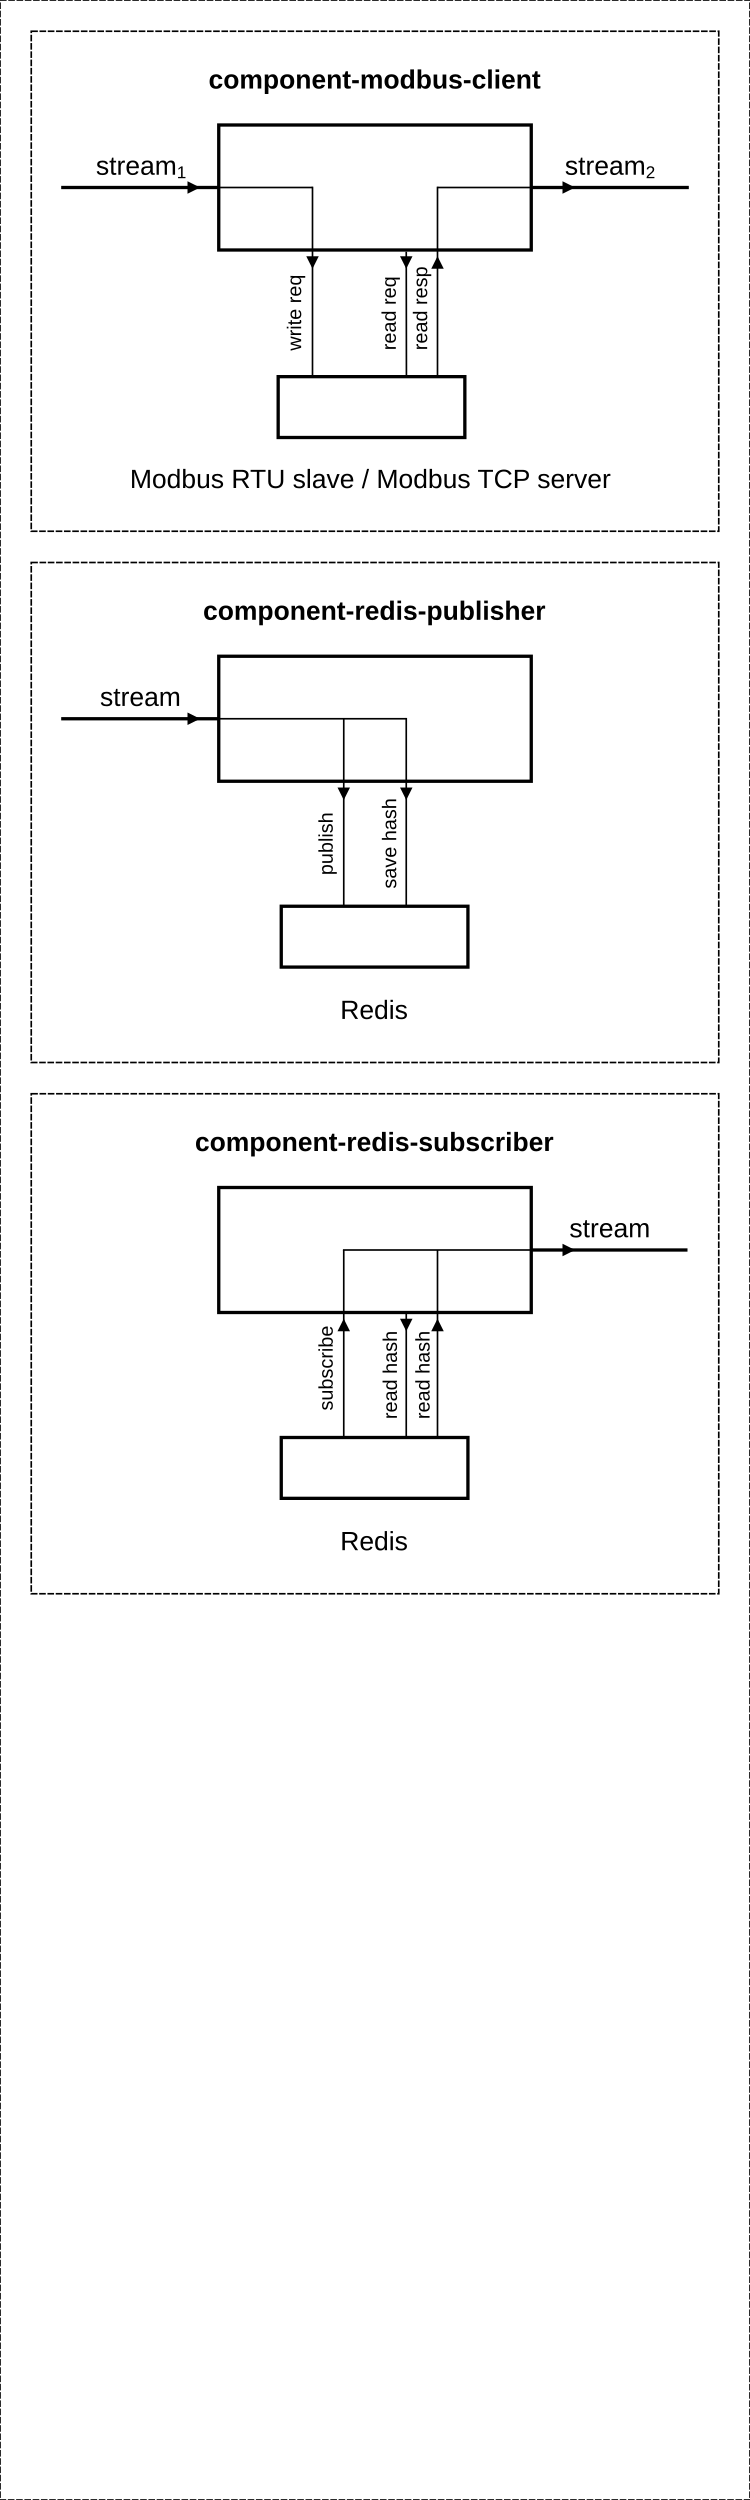
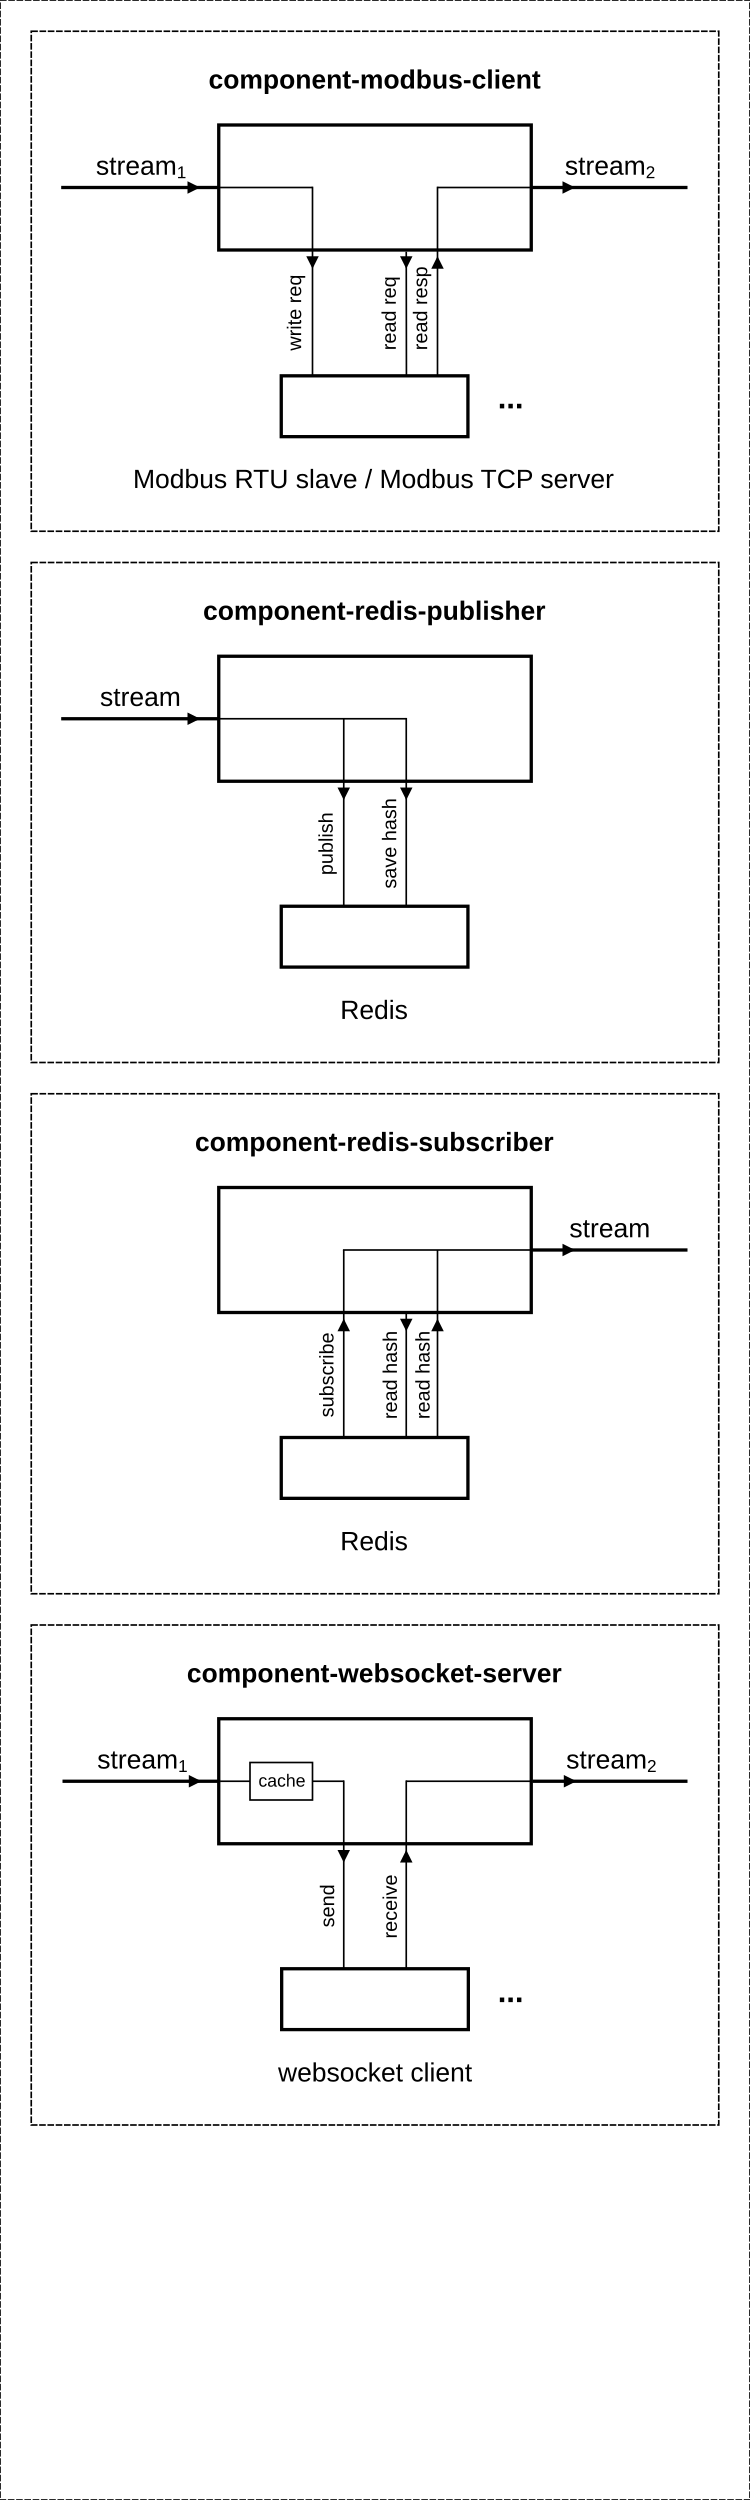
<svg xmlns="http://www.w3.org/2000/svg" width="120mm" height="400mm" viewBox="0 0 120 400" version="1.1" id="svg1">
  <defs id="defs1" />
  <g id="layer2">
    <rect style="display:inline;fill:#ffffff;fill-opacity:1;stroke:#000000;stroke-width:0.265;stroke-dasharray:1.058, 0.265;stroke-dashoffset:0" id="rect4" width="120" height="400" x="0" y="0" />
  </g>
  <g id="layer1">
    <rect style="fill:none;stroke:#000000;stroke-width:0.529;stroke-dasharray:none;stroke-opacity:1" id="rect8" width="50" height="20" x="35" y="20" />
    <text xml:space="preserve" style="font-size:3.175px;fill:#000000;fill-opacity:1;stroke:none;stroke-width:0.265;stroke-dasharray:none;stroke-opacity:1" x="33.363" y="14.165" id="text8">
      <tspan id="tspan8" style="font-style:normal;font-variant:normal;font-weight:bold;font-stretch:normal;font-size:4.233px;font-family:Arial;-inkscape-font-specification:'Arial, Bold';font-variant-ligatures:normal;font-variant-caps:normal;font-variant-numeric:normal;font-variant-east-asian:normal;fill:#000000;fill-opacity:1;stroke:none;stroke-width:0.265;stroke-dasharray:none" x="33.363" y="14.165">component-modbus-client</tspan>
      <tspan style="fill:#000000;fill-opacity:1;stroke:none;stroke-width:0.265;stroke-dasharray:none" x="33.363" y="18.54" id="tspan9" />
    </text>
    <path style="fill:none;stroke:#000000;stroke-width:0.265;stroke-dasharray:none;stroke-opacity:1" d="m 65,40.266 0.028,19.997" id="path8-6" />
-     <rect style="fill:none;stroke:#000000;stroke-width:0.529;stroke-dasharray:none;stroke-opacity:1" id="rect8-0" width="29.868" height="9.735" x="44.507" y="60.265" />
+     <rect style="fill:none;stroke:#000000;stroke-width:0.529;stroke-dasharray:none;stroke-opacity:1" id="rect8-0" width="29.868" height="9.735" x="45" y="60.132" />
    <path style="fill:#000000;fill-opacity:1;stroke:none;stroke-width:0.265;stroke-dasharray:none;stroke-opacity:1" d="m 30,29 2,1 -2,1 z" id="path10" />
    <path style="fill:none;stroke:#000000;stroke-width:0.265;stroke-dasharray:none;stroke-opacity:1" d="M 70,29.868 V 60.265" id="path8-6-9" />
-     <path style="fill:#000000;fill-opacity:1;stroke:#000000;stroke-width:0.529;stroke-dasharray:none;stroke-opacity:1" d="m 85,30 h 25.21" id="path11" />
+     <path style="fill:#000000;fill-opacity:1;stroke:#000000;stroke-width:0.529;stroke-dasharray:none;stroke-opacity:1" d="m 85,30 h 25" id="path11" />
    <path style="fill:#000000;fill-opacity:1;stroke:#000000;stroke-width:0.529;stroke-dasharray:none;stroke-opacity:1" d="M 9.79,30 H 35" id="path11-8" />
    <path style="fill:#000000;fill-opacity:1;stroke:#000000;stroke-width:0.265;stroke-dasharray:none;stroke-opacity:1" d="m 35,30 h 15" id="path11-8-3" />
    <path style="fill:#000000;fill-opacity:1;stroke:none;stroke-width:0.265;stroke-dasharray:none;stroke-opacity:1" d="m 90,29 2,1 -2,1 z" id="path10-2" />
    <path style="fill:none;stroke:#000000;stroke-width:0.265;stroke-dasharray:none;stroke-opacity:1" d="m 50,29.868 -10e-7,30.397" id="path8-6-0" />
-     <text xml:space="preserve" style="font-size:3.175px;fill:#000000;fill-opacity:1;stroke:none;stroke-width:0.265;stroke-dasharray:none;stroke-opacity:1" x="20.786" y="78.082" id="text8-2">
-       <tspan style="font-style:normal;font-variant:normal;font-weight:normal;font-stretch:normal;font-size:4.233px;font-family:Arial;-inkscape-font-specification:'Arial, Normal';font-variant-ligatures:normal;font-variant-caps:normal;font-variant-numeric:normal;font-variant-east-asian:normal;fill:#000000;fill-opacity:1;stroke:none;stroke-width:0.265;stroke-dasharray:none" x="20.786" y="78.082" id="tspan9-5">Modbus RTU slave / Modbus TCP server</tspan>
+     <text xml:space="preserve" style="font-size:3.175px;fill:#000000;fill-opacity:1;stroke:none;stroke-width:0.265;stroke-dasharray:none;stroke-opacity:1" x="21.28" y="78.082" id="text8-2">
+       <tspan style="font-style:normal;font-variant:normal;font-weight:normal;font-stretch:normal;font-size:4.233px;font-family:Arial;-inkscape-font-specification:'Arial, Normal';font-variant-ligatures:normal;font-variant-caps:normal;font-variant-numeric:normal;font-variant-east-asian:normal;fill:#000000;fill-opacity:1;stroke:none;stroke-width:0.265;stroke-dasharray:none" x="21.28" y="78.082" id="tspan9-5">Modbus RTU slave / Modbus TCP server</tspan>
    </text>
    <text xml:space="preserve" style="font-size:3.175px;fill:#000000;fill-opacity:1;stroke:none;stroke-width:0.265;stroke-dasharray:none;stroke-opacity:1" x="-56.11" y="48.179" id="text8-2-5" transform="rotate(-90)">
      <tspan style="font-style:normal;font-variant:normal;font-weight:normal;font-stretch:normal;font-size:3.175px;font-family:Arial;-inkscape-font-specification:'Arial, Normal';font-variant-ligatures:normal;font-variant-caps:normal;font-variant-numeric:normal;font-variant-east-asian:normal;fill:#000000;fill-opacity:1;stroke:none;stroke-width:0.265;stroke-dasharray:none" x="-56.11" y="48.179" id="tspan1-3">write req</tspan>
      <tspan style="fill:#000000;fill-opacity:1;stroke:none;stroke-width:0.265;stroke-dasharray:none" x="-56.11" y="52.185" id="tspan9-5-3" />
    </text>
    <text xml:space="preserve" style="font-size:3.175px;fill:#000000;fill-opacity:1;stroke:none;stroke-width:0.265;stroke-dasharray:none;stroke-opacity:1" x="-56.034" y="63.329" id="text8-2-5-6" transform="rotate(-90)">
      <tspan style="font-style:normal;font-variant:normal;font-weight:normal;font-stretch:normal;font-size:3.175px;font-family:Arial;-inkscape-font-specification:'Arial, Normal';font-variant-ligatures:normal;font-variant-caps:normal;font-variant-numeric:normal;font-variant-east-asian:normal;fill:#000000;fill-opacity:1;stroke:none;stroke-width:0.265;stroke-dasharray:none" x="-56.034" y="63.329" id="tspan1-3-4">read req</tspan>
      <tspan style="fill:#000000;fill-opacity:1;stroke:none;stroke-width:0.265;stroke-dasharray:none" x="-56.034" y="67.334" id="tspan9-5-3-6" />
    </text>
    <text xml:space="preserve" style="font-size:3.175px;fill:#000000;fill-opacity:1;stroke:none;stroke-width:0.265;stroke-dasharray:none;stroke-opacity:1" x="-56.034" y="68.341" id="text8-2-5-6-6" transform="rotate(-90)">
      <tspan style="font-style:normal;font-variant:normal;font-weight:normal;font-stretch:normal;font-size:3.175px;font-family:Arial;-inkscape-font-specification:'Arial, Normal';font-variant-ligatures:normal;font-variant-caps:normal;font-variant-numeric:normal;font-variant-east-asian:normal;fill:#000000;fill-opacity:1;stroke:none;stroke-width:0.265;stroke-dasharray:none" x="-56.034" y="68.341" id="tspan1-3-4-6">read resp</tspan>
      <tspan style="fill:#000000;fill-opacity:1;stroke:none;stroke-width:0.265;stroke-dasharray:none" x="-56.034" y="72.346" id="tspan9-5-3-6-0" />
    </text>
    <path style="fill:#000000;fill-opacity:1;stroke:#000000;stroke-width:0.265;stroke-dasharray:none;stroke-opacity:1" d="M 70,30 H 85" id="path11-8-3-2" />
    <path style="fill:#000000;fill-opacity:1;stroke:none;stroke-width:0.265;stroke-dasharray:none;stroke-opacity:1" d="m 51,41 -1,2 -1,-2 z" id="path10-0" />
    <path style="fill:#000000;fill-opacity:1;stroke:none;stroke-width:0.265;stroke-dasharray:none;stroke-opacity:1" d="m 66,41 -1,2 -1,-2 z" id="path10-0-5" />
    <path style="fill:#000000;fill-opacity:1;stroke:none;stroke-width:0.265;stroke-dasharray:none;stroke-opacity:1" d="m 71,43 -1,-2 -1,2 z" id="path10-0-4" />
    <text xml:space="preserve" style="font-size:3.175px;fill:#000000;fill-opacity:1;stroke:none;stroke-width:0.265;stroke-dasharray:none;stroke-opacity:1" x="15.348" y="27.962" id="text8-3">
      <tspan id="tspan8-7" style="font-style:normal;font-variant:normal;font-weight:normal;font-stretch:normal;font-size:4.233px;font-family:Arial;-inkscape-font-specification:'Arial, Normal';font-variant-ligatures:normal;font-variant-caps:normal;font-variant-numeric:normal;font-variant-east-asian:normal;fill:#000000;fill-opacity:1;stroke:none;stroke-width:0.265;stroke-dasharray:none" x="15.348" y="27.962">stream<tspan style="font-size:65%;baseline-shift:sub" id="tspan2">1</tspan>
      </tspan>
      <tspan style="fill:#000000;fill-opacity:1;stroke:none;stroke-width:0.265;stroke-dasharray:none" x="15.348" y="32.337" id="tspan9-3" />
    </text>
    <text xml:space="preserve" style="font-size:3.175px;fill:#000000;fill-opacity:1;stroke:none;stroke-width:0.265;stroke-dasharray:none;stroke-opacity:1" x="90.379" y="27.962" id="text8-3-9">
      <tspan style="font-style:normal;font-variant:normal;font-weight:normal;font-stretch:normal;font-size:4.233px;font-family:Arial;-inkscape-font-specification:'Arial, Normal';font-variant-ligatures:normal;font-variant-caps:normal;font-variant-numeric:normal;font-variant-east-asian:normal;fill:#000000;fill-opacity:1;stroke:none;stroke-width:0.265;stroke-dasharray:none" x="90.379" y="27.962" id="tspan9-3-2">stream<tspan style="font-size:65%;baseline-shift:sub" id="tspan3">2</tspan>
      </tspan>
    </text>
    <rect style="fill:none;stroke:#000000;stroke-width:0.265;stroke-dasharray:1.058, 0.265;stroke-dashoffset:0" id="rect3" width="110" height="80" x="5" y="5" />
    <rect style="fill:none;stroke:#000000;stroke-width:0.265;stroke-dasharray:1.058, 0.265;stroke-dashoffset:0" id="rect3-3" width="110" height="80" x="5" y="90" />
    <text xml:space="preserve" style="font-size:3.175px;fill:#000000;fill-opacity:1;stroke:none;stroke-width:0.265;stroke-dasharray:none;stroke-opacity:1" x="32.484" y="99.165" id="text8-6">
      <tspan style="font-style:normal;font-variant:normal;font-weight:bold;font-stretch:normal;font-size:4.233px;font-family:Arial;-inkscape-font-specification:'Arial, Bold';font-variant-ligatures:normal;font-variant-caps:normal;font-variant-numeric:normal;font-variant-east-asian:normal;fill:#000000;fill-opacity:1;stroke:none;stroke-width:0.265;stroke-dasharray:none" x="32.484" y="99.165" id="tspan9-7">component-redis-publisher</tspan>
    </text>
    <rect style="fill:none;stroke:#000000;stroke-width:0.529;stroke-dasharray:none;stroke-opacity:1" id="rect8-1" width="50" height="20" x="35" y="105" />
    <path style="fill:#000000;fill-opacity:1;stroke:none;stroke-width:0.265;stroke-dasharray:none;stroke-opacity:1" d="m 30,114 2,1 -2,1 z" id="path10-5" />
    <path style="fill:#000000;fill-opacity:1;stroke:#000000;stroke-width:0.529;stroke-dasharray:none;stroke-opacity:1" d="M 9.79,115 H 35" id="path11-8-0" />
    <text xml:space="preserve" style="font-size:3.175px;fill:#000000;fill-opacity:1;stroke:none;stroke-width:0.265;stroke-dasharray:none;stroke-opacity:1" x="15.997" y="112.95" id="text8-3-7">
      <tspan style="font-style:normal;font-variant:normal;font-weight:normal;font-stretch:normal;font-size:4.233px;font-family:Arial;-inkscape-font-specification:'Arial, Normal';font-variant-ligatures:normal;font-variant-caps:normal;font-variant-numeric:normal;font-variant-east-asian:normal;fill:#000000;fill-opacity:1;stroke:none;stroke-width:0.265;stroke-dasharray:none" x="15.997" y="112.95" id="tspan9-3-8">stream<tspan style="font-size:65%;baseline-shift:sub" id="tspan2-4" />
      </tspan>
    </text>
    <rect style="fill:none;stroke:#000000;stroke-width:0.529;stroke-dasharray:none;stroke-opacity:1" id="rect8-0-0" width="29.868" height="9.735" x="45" y="145" />
    <text xml:space="preserve" style="font-size:3.175px;fill:#000000;fill-opacity:1;stroke:none;stroke-width:0.265;stroke-dasharray:none;stroke-opacity:1" x="54.438" y="163.03" id="text8-2-8">
      <tspan style="font-style:normal;font-variant:normal;font-weight:normal;font-stretch:normal;font-size:4.233px;font-family:Arial;-inkscape-font-specification:'Arial, Normal';font-variant-ligatures:normal;font-variant-caps:normal;font-variant-numeric:normal;font-variant-east-asian:normal;fill:#000000;fill-opacity:1;stroke:none;stroke-width:0.265;stroke-dasharray:none" x="54.438" y="163.03" id="tspan9-5-36">Redis</tspan>
    </text>
    <path style="fill:#000000;fill-opacity:1;stroke:#000000;stroke-width:0.265;stroke-dasharray:none;stroke-opacity:1" d="M 35,115 H 65" id="path11-8-3-0" />
    <path style="fill:none;stroke:#000000;stroke-width:0.265;stroke-dasharray:none;stroke-opacity:1" d="M 55,115 55,145" id="path8-6-0-2" />
    <path style="fill:none;stroke:#000000;stroke-width:0.265;stroke-dasharray:none;stroke-opacity:1" d="m 65,114.871 -10e-7,30" id="path8-6-0-2-7" />
    <path style="fill:#000000;fill-opacity:1;stroke:none;stroke-width:0.265;stroke-dasharray:none;stroke-opacity:1" d="m 56,126 -1,2 -1,-2 z" id="path10-0-6" />
    <path style="fill:#000000;fill-opacity:1;stroke:none;stroke-width:0.265;stroke-dasharray:none;stroke-opacity:1" d="m 66,126 -1,2 -1,-2 z" id="path10-0-1" />
    <text xml:space="preserve" style="font-size:3.175px;fill:#000000;fill-opacity:1;stroke:none;stroke-width:0.265;stroke-dasharray:none;stroke-opacity:1" x="-140.028" y="53.229" id="text8-2-5-0" transform="rotate(-90)">
      <tspan style="font-style:normal;font-variant:normal;font-weight:normal;font-stretch:normal;font-size:3.175px;font-family:Arial;-inkscape-font-specification:'Arial, Normal';font-variant-ligatures:normal;font-variant-caps:normal;font-variant-numeric:normal;font-variant-east-asian:normal;fill:#000000;fill-opacity:1;stroke:none;stroke-width:0.265;stroke-dasharray:none" x="-140.028" y="53.229" id="tspan1-3-8">publish</tspan>
      <tspan style="fill:#000000;fill-opacity:1;stroke:none;stroke-width:0.265;stroke-dasharray:none" x="-140.028" y="57.234" id="tspan9-5-3-7" />
    </text>
    <text xml:space="preserve" style="font-size:3.175px;fill:#000000;fill-opacity:1;stroke:none;stroke-width:0.265;stroke-dasharray:none;stroke-opacity:1" x="-142.178" y="63.388" id="text8-2-5-0-1" transform="rotate(-90)">
      <tspan style="font-style:normal;font-variant:normal;font-weight:normal;font-stretch:normal;font-size:3.175px;font-family:Arial;-inkscape-font-specification:'Arial, Normal';font-variant-ligatures:normal;font-variant-caps:normal;font-variant-numeric:normal;font-variant-east-asian:normal;fill:#000000;fill-opacity:1;stroke:none;stroke-width:0.265;stroke-dasharray:none" x="-142.178" y="63.388" id="tspan1-3-8-3">save hash</tspan>
      <tspan style="fill:#000000;fill-opacity:1;stroke:none;stroke-width:0.265;stroke-dasharray:none" x="-142.178" y="67.394" id="tspan9-5-3-7-0" />
    </text>
    <rect style="fill:none;stroke:#000000;stroke-width:0.265;stroke-dasharray:1.058, 0.265;stroke-dashoffset:0" id="rect3-3-5" width="110" height="80" x="5" y="175" />
    <text xml:space="preserve" style="font-size:3.175px;fill:#000000;fill-opacity:1;stroke:none;stroke-width:0.265;stroke-dasharray:none;stroke-opacity:1" x="31.187" y="184.165" id="text8-6-4">
      <tspan style="font-style:normal;font-variant:normal;font-weight:bold;font-stretch:normal;font-size:4.233px;font-family:Arial;-inkscape-font-specification:'Arial, Bold';font-variant-ligatures:normal;font-variant-caps:normal;font-variant-numeric:normal;font-variant-east-asian:normal;fill:#000000;fill-opacity:1;stroke:none;stroke-width:0.265;stroke-dasharray:none" x="31.187" y="184.165" id="tspan9-7-0">component-redis-subscriber</tspan>
    </text>
-     <rect style="fill:none;stroke:#000000;stroke-width:0.529;stroke-dasharray:none;stroke-opacity:1" id="rect8-1-5" width="50" height="20" x="35" y="190" />
+     <path id="rect8-1-5" style="fill:none;stroke:#000000;stroke-width:0.529" d="m 35,190 h 50 v 20 H 35 Z" />
    <path style="fill:#000000;fill-opacity:1;stroke:none;stroke-width:0.265;stroke-dasharray:none;stroke-opacity:1" d="m 90,199 2,1 -2,1 z" id="path10-5-6" />
    <path style="fill:#000000;fill-opacity:1;stroke:#000000;stroke-width:0.529;stroke-dasharray:none;stroke-opacity:1" d="M 85,200 H 110" id="path11-8-0-5" />
    <text xml:space="preserve" style="font-size:3.175px;fill:#000000;fill-opacity:1;stroke:none;stroke-width:0.265;stroke-dasharray:none;stroke-opacity:1" x="91.102" y="197.962" id="text8-3-7-9">
      <tspan style="font-style:normal;font-variant:normal;font-weight:normal;font-stretch:normal;font-size:4.233px;font-family:Arial;-inkscape-font-specification:'Arial, Normal';font-variant-ligatures:normal;font-variant-caps:normal;font-variant-numeric:normal;font-variant-east-asian:normal;fill:#000000;fill-opacity:1;stroke:none;stroke-width:0.265;stroke-dasharray:none" x="91.102" y="197.962" id="tspan9-3-8-6">stream<tspan style="font-size:65%;baseline-shift:sub" id="tspan2-4-6" />
      </tspan>
    </text>
    <rect style="fill:none;stroke:#000000;stroke-width:0.529;stroke-dasharray:none;stroke-opacity:1" id="rect8-0-0-6" width="29.868" height="9.735" x="45" y="230" />
    <text xml:space="preserve" style="font-size:3.175px;fill:#000000;fill-opacity:1;stroke:none;stroke-width:0.265;stroke-dasharray:none;stroke-opacity:1" x="54.438" y="248.03" id="text8-2-8-4">
      <tspan style="font-style:normal;font-variant:normal;font-weight:normal;font-stretch:normal;font-size:4.233px;font-family:Arial;-inkscape-font-specification:'Arial, Normal';font-variant-ligatures:normal;font-variant-caps:normal;font-variant-numeric:normal;font-variant-east-asian:normal;fill:#000000;fill-opacity:1;stroke:none;stroke-width:0.265;stroke-dasharray:none" x="54.438" y="248.03" id="tspan9-5-36-5">Redis</tspan>
    </text>
    <path style="fill:#000000;fill-opacity:1;stroke:#000000;stroke-width:0.265;stroke-dasharray:none;stroke-opacity:1" d="M 54.868,200 H 85" id="path11-8-3-0-4" />
    <path style="fill:none;stroke:#000000;stroke-width:0.265;stroke-dasharray:none;stroke-opacity:1" d="m 55,200 -1e-6,30" id="path8-6-0-2-73" />
    <path style="fill:none;stroke:#000000;stroke-width:0.265;stroke-dasharray:none;stroke-opacity:1" d="m 70,200 -1e-6,30" id="path8-6-0-2-7-2" />
    <path style="fill:#000000;fill-opacity:1;stroke:none;stroke-width:0.265;stroke-dasharray:none;stroke-opacity:1" d="m 56,213 -1,-2 -1,2 z" id="path10-0-6-4" />
+     <path style="fill:#000000;fill-opacity:1;stroke:none;stroke-width:0.265;stroke-dasharray:none;stroke-opacity:1" d="m 56,296 -1,2 -1,-2 z" id="path10-0-6-4-0" />
+     <path style="fill:#000000;fill-opacity:1;stroke:none;stroke-width:0.265;stroke-dasharray:none;stroke-opacity:1" d="m 66,298 -1,-2 -1,2 z" id="path10-0-6-4-0-2" />
    <path style="fill:#000000;fill-opacity:1;stroke:none;stroke-width:0.265;stroke-dasharray:none;stroke-opacity:1" d="m 71,213 -1,-2 -1,2 z" id="path10-0-1-9" />
-     <text xml:space="preserve" style="font-size:3.175px;fill:#000000;fill-opacity:1;stroke:none;stroke-width:0.265;stroke-dasharray:none;stroke-opacity:1" x="-225.689" y="53.229" id="text8-2-5-0-8" transform="rotate(-90)">
-       <tspan style="font-style:normal;font-variant:normal;font-weight:normal;font-stretch:normal;font-size:3.175px;font-family:Arial;-inkscape-font-specification:'Arial, Normal';font-variant-ligatures:normal;font-variant-caps:normal;font-variant-numeric:normal;font-variant-east-asian:normal;fill:#000000;fill-opacity:1;stroke:none;stroke-width:0.265;stroke-dasharray:none" x="-225.689" y="53.229" id="tspan1-3-8-9">subscribe</tspan>
-       <tspan style="fill:#000000;fill-opacity:1;stroke:none;stroke-width:0.265;stroke-dasharray:none" x="-225.689" y="57.234" id="tspan9-5-3-7-1" />
+     <text xml:space="preserve" style="font-size:3.175px;fill:#000000;fill-opacity:1;stroke:none;stroke-width:0.265;stroke-dasharray:none;stroke-opacity:1" x="-226.777" y="53.352" id="text8-2-5-0-8" transform="rotate(-90)">
+       <tspan style="font-style:normal;font-variant:normal;font-weight:normal;font-stretch:normal;font-size:3.175px;font-family:Arial;-inkscape-font-specification:'Arial, Normal';font-variant-ligatures:normal;font-variant-caps:normal;font-variant-numeric:normal;font-variant-east-asian:normal;fill:#000000;fill-opacity:1;stroke:none;stroke-width:0.265;stroke-dasharray:none" x="-226.777" y="53.352" id="tspan1-3-8-9">subscribe</tspan>
+       <tspan style="fill:#000000;fill-opacity:1;stroke:none;stroke-width:0.265;stroke-dasharray:none" x="-226.777" y="57.357" id="tspan9-5-3-7-1" />
    </text>
    <text xml:space="preserve" style="font-size:3.175px;fill:#000000;fill-opacity:1;stroke:none;stroke-width:0.265;stroke-dasharray:none;stroke-opacity:1" x="-227.056" y="63.504" id="text8-2-5-0-1-8" transform="rotate(-90)">
      <tspan style="font-style:normal;font-variant:normal;font-weight:normal;font-stretch:normal;font-size:3.175px;font-family:Arial;-inkscape-font-specification:'Arial, Normal';font-variant-ligatures:normal;font-variant-caps:normal;font-variant-numeric:normal;font-variant-east-asian:normal;fill:#000000;fill-opacity:1;stroke:none;stroke-width:0.265;stroke-dasharray:none" x="-227.056" y="63.504" id="tspan1-3-8-3-7">read hash</tspan>
      <tspan style="fill:#000000;fill-opacity:1;stroke:none;stroke-width:0.265;stroke-dasharray:none" x="-227.056" y="67.51" id="tspan9-5-3-7-0-5" />
    </text>
    <path style="fill:none;stroke:#000000;stroke-width:0.265;stroke-dasharray:none;stroke-opacity:1" d="M 65,210 65,230" id="path8-6-0-2-7-2-8" />
    <text xml:space="preserve" style="font-size:3.175px;fill:#000000;fill-opacity:1;stroke:none;stroke-width:0.265;stroke-dasharray:none;stroke-opacity:1" x="-227.056" y="68.731" id="text8-2-5-0-1-8-9" transform="rotate(-90)">
      <tspan style="font-style:normal;font-variant:normal;font-weight:normal;font-stretch:normal;font-size:3.175px;font-family:Arial;-inkscape-font-specification:'Arial, Normal';font-variant-ligatures:normal;font-variant-caps:normal;font-variant-numeric:normal;font-variant-east-asian:normal;fill:#000000;fill-opacity:1;stroke:none;stroke-width:0.265;stroke-dasharray:none" x="-227.056" y="68.731" id="tspan1-3-8-3-7-7">read hash</tspan>
      <tspan style="fill:#000000;fill-opacity:1;stroke:none;stroke-width:0.265;stroke-dasharray:none" x="-227.056" y="72.737" id="tspan9-5-3-7-0-5-2" />
    </text>
    <path style="fill:#000000;fill-opacity:1;stroke:none;stroke-width:0.265;stroke-dasharray:none;stroke-opacity:1" d="m 66,211 -1,2 -1,-2 z" id="path10-0-1-9-8" />
+     <rect style="fill:none;stroke:#000000;stroke-width:0.265;stroke-dasharray:1.058, 0.265;stroke-dashoffset:0" id="rect3-3-5-5" width="110" height="80" x="5" y="260" />
+     <text xml:space="preserve" style="font-size:3.175px;fill:#000000;fill-opacity:1;stroke:none;stroke-width:0.265;stroke-dasharray:none;stroke-opacity:1" x="29.89" y="269.165" id="text8-6-4-7">
+       <tspan style="font-style:normal;font-variant:normal;font-weight:bold;font-stretch:normal;font-size:4.233px;font-family:Arial;-inkscape-font-specification:'Arial, Bold';font-variant-ligatures:normal;font-variant-caps:normal;font-variant-numeric:normal;font-variant-east-asian:normal;fill:#000000;fill-opacity:1;stroke:none;stroke-width:0.265;stroke-dasharray:none" x="29.89" y="269.165" id="tspan9-7-0-4">component-websocket-server</tspan>
+     </text>
+     <path id="rect8-1-5-2" style="fill:none;stroke:#000000;stroke-width:0.529" d="m 35,275 h 50 v 20 H 35 Z" />
+     <path style="fill:#000000;fill-opacity:1;stroke:none;stroke-width:0.265;stroke-dasharray:none;stroke-opacity:1" d="m 30.21,284 2,1 -2,1 z" id="path10-3" />
+     <path style="fill:#000000;fill-opacity:1;stroke:#000000;stroke-width:0.529;stroke-dasharray:none;stroke-opacity:1" d="M 85.21,285 H 110" id="path11-1" />
+     <path style="fill:#000000;fill-opacity:1;stroke:#000000;stroke-width:0.529;stroke-dasharray:none;stroke-opacity:1" d="M 10,285 H 35.21" id="path11-8-9" />
+     <path style="fill:#000000;fill-opacity:1;stroke:#000000;stroke-width:0.265;stroke-dasharray:none;stroke-opacity:1" d="M 35.21,285 H 55" id="path11-8-3-5" />
+     <path style="fill:#000000;fill-opacity:1;stroke:none;stroke-width:0.265;stroke-dasharray:none;stroke-opacity:1" d="m 90.21,284 2,1 -2,1 z" id="path10-2-3" />
+     <path style="fill:#000000;fill-opacity:1;stroke:#000000;stroke-width:0.265;stroke-dasharray:none;stroke-opacity:1" d="m 65,285 h 20.21" id="path11-8-3-2-6" />
+     <text xml:space="preserve" style="font-size:3.175px;fill:#000000;fill-opacity:1;stroke:none;stroke-width:0.265;stroke-dasharray:none;stroke-opacity:1" x="15.559" y="282.962" id="text8-3-3">
+       <tspan id="tspan8-7-4" style="font-style:normal;font-variant:normal;font-weight:normal;font-stretch:normal;font-size:4.233px;font-family:Arial;-inkscape-font-specification:'Arial, Normal';font-variant-ligatures:normal;font-variant-caps:normal;font-variant-numeric:normal;font-variant-east-asian:normal;fill:#000000;fill-opacity:1;stroke:none;stroke-width:0.265;stroke-dasharray:none" x="15.559" y="282.962">stream<tspan style="font-size:65%;baseline-shift:sub" id="tspan2-6">1</tspan>
+       </tspan>
+       <tspan style="fill:#000000;fill-opacity:1;stroke:none;stroke-width:0.265;stroke-dasharray:none" x="15.559" y="287.337" id="tspan9-3-25" />
+     </text>
+     <text xml:space="preserve" style="font-size:3.175px;fill:#000000;fill-opacity:1;stroke:none;stroke-width:0.265;stroke-dasharray:none;stroke-opacity:1" x="90.589" y="282.962" id="text8-3-9-3">
+       <tspan style="font-style:normal;font-variant:normal;font-weight:normal;font-stretch:normal;font-size:4.233px;font-family:Arial;-inkscape-font-specification:'Arial, Normal';font-variant-ligatures:normal;font-variant-caps:normal;font-variant-numeric:normal;font-variant-east-asian:normal;fill:#000000;fill-opacity:1;stroke:none;stroke-width:0.265;stroke-dasharray:none" x="90.589" y="282.962" id="tspan9-3-2-9">stream<tspan style="font-size:65%;baseline-shift:sub" id="tspan3-9">2</tspan>
+       </tspan>
+     </text>
+     <rect style="fill:none;stroke:#000000;stroke-width:0.529;stroke-dasharray:none;stroke-opacity:1" id="rect8-0-0-6-4" width="29.868" height="9.735" x="45.066" y="315" />
+     <text xml:space="preserve" style="font-size:3.175px;fill:#000000;fill-opacity:1;stroke:none;stroke-width:0.265;stroke-dasharray:none;stroke-opacity:1" x="44.48" y="333.03" id="text8-2-8-4-9">
+       <tspan style="font-style:normal;font-variant:normal;font-weight:normal;font-stretch:normal;font-size:4.233px;font-family:Arial;-inkscape-font-specification:'Arial, Normal';font-variant-ligatures:normal;font-variant-caps:normal;font-variant-numeric:normal;font-variant-east-asian:normal;fill:#000000;fill-opacity:1;stroke:none;stroke-width:0.265;stroke-dasharray:none" x="44.48" y="333.03" id="tspan9-5-36-5-4">websocket client</tspan>
+     </text>
+     <path style="fill:none;stroke:#000000;stroke-width:0.265;stroke-dasharray:none;stroke-opacity:1" d="M 55,284.868 55,315" id="path8-6-0-2-73-4" />
+     <path style="fill:none;stroke:#000000;stroke-width:0.265;stroke-dasharray:none;stroke-opacity:1" d="m 65,284.868 -10e-7,30.132" id="path8-6-0-2-73-4-3" />
+     <text xml:space="preserve" style="font-size:3.175px;fill:#000000;fill-opacity:1;stroke:none;stroke-width:0.265;stroke-dasharray:none;stroke-opacity:1" x="79.645" y="320.339" id="text8-2-8-4-9-3">
+       <tspan style="font-style:normal;font-variant:normal;font-weight:bold;font-stretch:normal;font-size:4.939px;font-family:Arial;-inkscape-font-specification:'Arial, Bold';font-variant-ligatures:normal;font-variant-caps:normal;font-variant-numeric:normal;font-variant-east-asian:normal;fill:#000000;fill-opacity:1;stroke:none;stroke-width:0.265;stroke-dasharray:none" x="79.645" y="320.339" id="tspan9-5-36-5-4-5">...</tspan>
+     </text>
+     <text xml:space="preserve" style="font-size:3.175px;fill:#000000;fill-opacity:1;stroke:none;stroke-width:0.265;stroke-dasharray:none;stroke-opacity:1" x="79.645" y="65.339" id="text8-2-8-4-9-3-2">
+       <tspan style="font-style:normal;font-variant:normal;font-weight:bold;font-stretch:normal;font-size:4.939px;font-family:Arial;-inkscape-font-specification:'Arial, Bold';font-variant-ligatures:normal;font-variant-caps:normal;font-variant-numeric:normal;font-variant-east-asian:normal;fill:#000000;fill-opacity:1;stroke:none;stroke-width:0.265;stroke-dasharray:none" x="79.645" y="65.339" id="tspan9-5-36-5-4-5-5">...</tspan>
+     </text>
+     <rect style="fill:#ffffff;fill-opacity:1;stroke:#000000;stroke-width:0.265;stroke-dasharray:none;stroke-dashoffset:0" id="rect5" width="10" height="6" x="40" y="282" />
+     <text xml:space="preserve" style="font-size:3.175px;fill:#000000;fill-opacity:1;stroke:none;stroke-width:0.265;stroke-dasharray:none;stroke-opacity:1" x="41.343" y="285.861" id="text8-3-3-2">
+       <tspan id="tspan8-7-4-4" style="font-style:normal;font-variant:normal;font-weight:normal;font-stretch:normal;font-size:2.822px;font-family:Arial;-inkscape-font-specification:'Arial, Normal';font-variant-ligatures:normal;font-variant-caps:normal;font-variant-numeric:normal;font-variant-east-asian:normal;fill:#000000;fill-opacity:1;stroke:none;stroke-width:0.265;stroke-dasharray:none" x="41.343" y="285.861">cache</tspan>
+       <tspan style="fill:#000000;fill-opacity:1;stroke:none;stroke-width:0.265;stroke-dasharray:none" x="41.343" y="289.83" id="tspan9-3-25-6" />
+     </text>
+     <text xml:space="preserve" style="font-size:3.175px;fill:#000000;fill-opacity:1;stroke:none;stroke-width:0.265;stroke-dasharray:none;stroke-opacity:1" x="-308.377" y="53.46" id="text8-2-5-0-8-1" transform="rotate(-90)">
+       <tspan style="font-style:normal;font-variant:normal;font-weight:normal;font-stretch:normal;font-size:3.175px;font-family:Arial;-inkscape-font-specification:'Arial, Normal';font-variant-ligatures:normal;font-variant-caps:normal;font-variant-numeric:normal;font-variant-east-asian:normal;fill:#000000;fill-opacity:1;stroke:none;stroke-width:0.265;stroke-dasharray:none" x="-308.377" y="53.46" id="tspan1-3-8-9-9">send</tspan>
+       <tspan style="fill:#000000;fill-opacity:1;stroke:none;stroke-width:0.265;stroke-dasharray:none" x="-308.377" y="57.465" id="tspan9-5-3-7-1-3" />
+     </text>
+     <text xml:space="preserve" style="font-size:3.175px;fill:#000000;fill-opacity:1;stroke:none;stroke-width:0.265;stroke-dasharray:none;stroke-opacity:1" x="-310.155" y="63.492" id="text8-2-5-0-8-1-3" transform="rotate(-90)">
+       <tspan style="font-style:normal;font-variant:normal;font-weight:normal;font-stretch:normal;font-size:3.175px;font-family:Arial;-inkscape-font-specification:'Arial, Normal';font-variant-ligatures:normal;font-variant-caps:normal;font-variant-numeric:normal;font-variant-east-asian:normal;fill:#000000;fill-opacity:1;stroke:none;stroke-width:0.265;stroke-dasharray:none" x="-310.155" y="63.492" id="tspan1-3-8-9-9-0">receive</tspan>
+       <tspan style="fill:#000000;fill-opacity:1;stroke:none;stroke-width:0.265;stroke-dasharray:none" x="-310.155" y="67.497" id="tspan9-5-3-7-1-3-0" />
+     </text>
  </g>
</svg>
